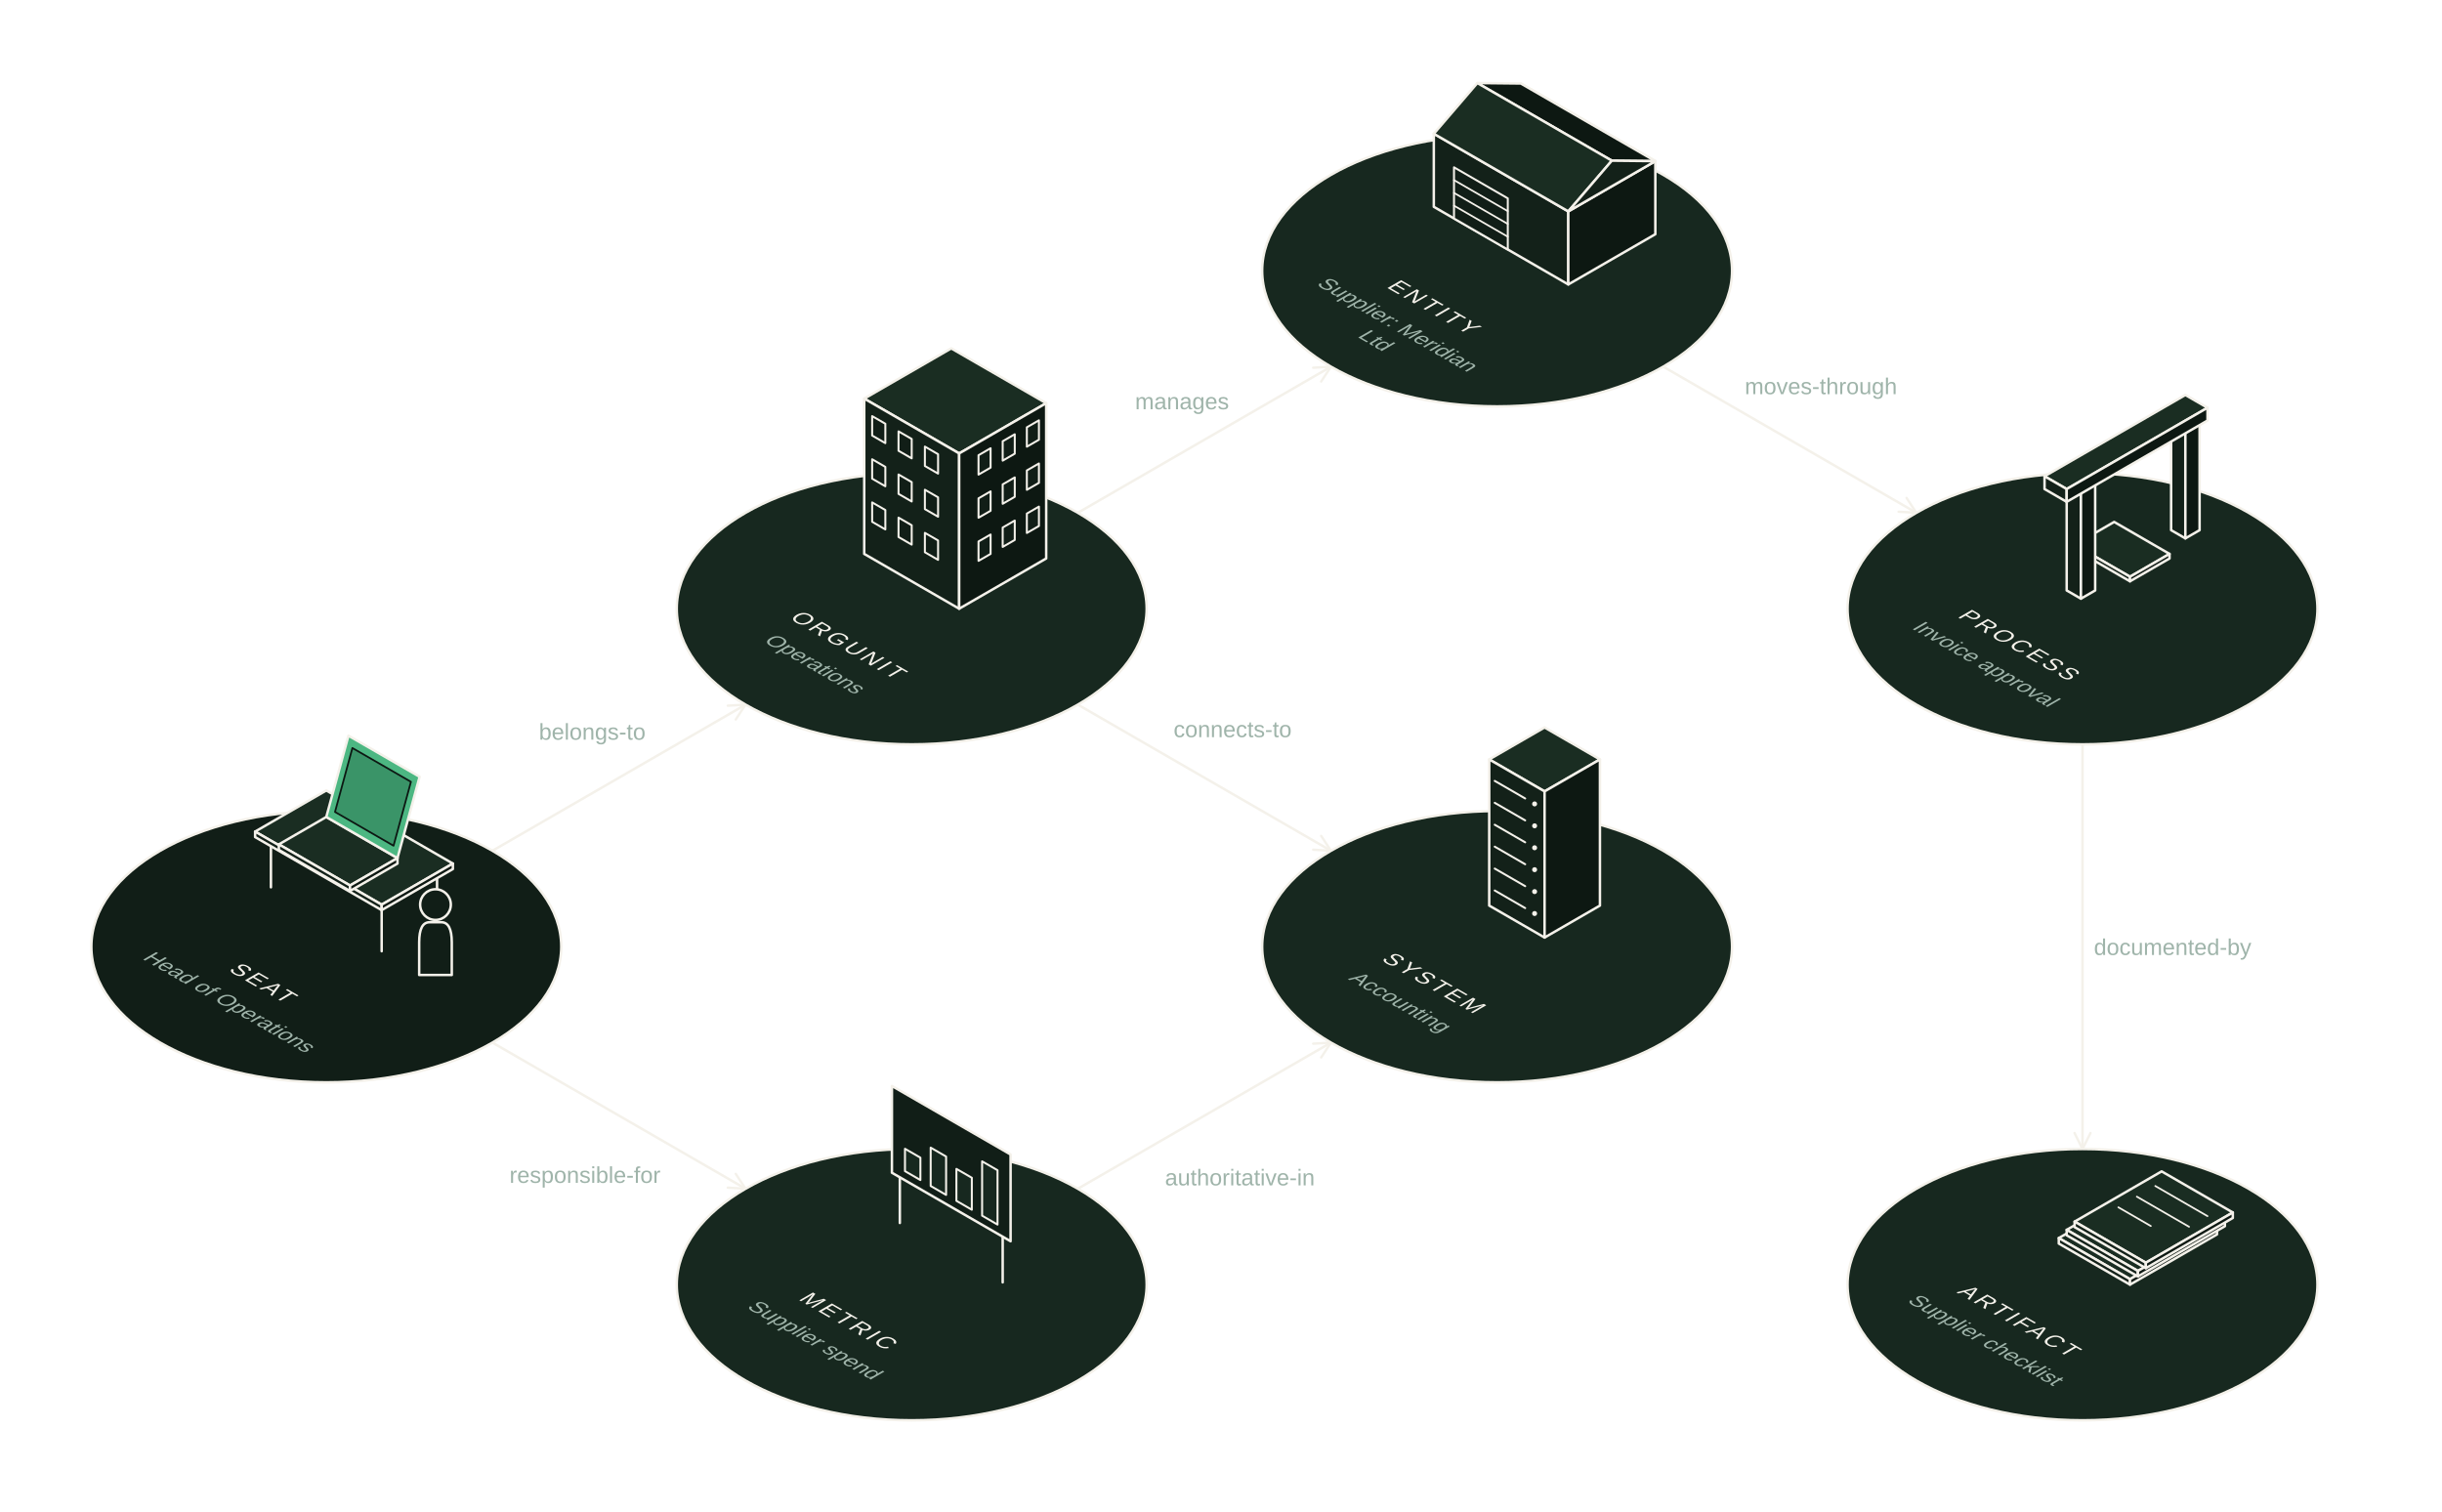
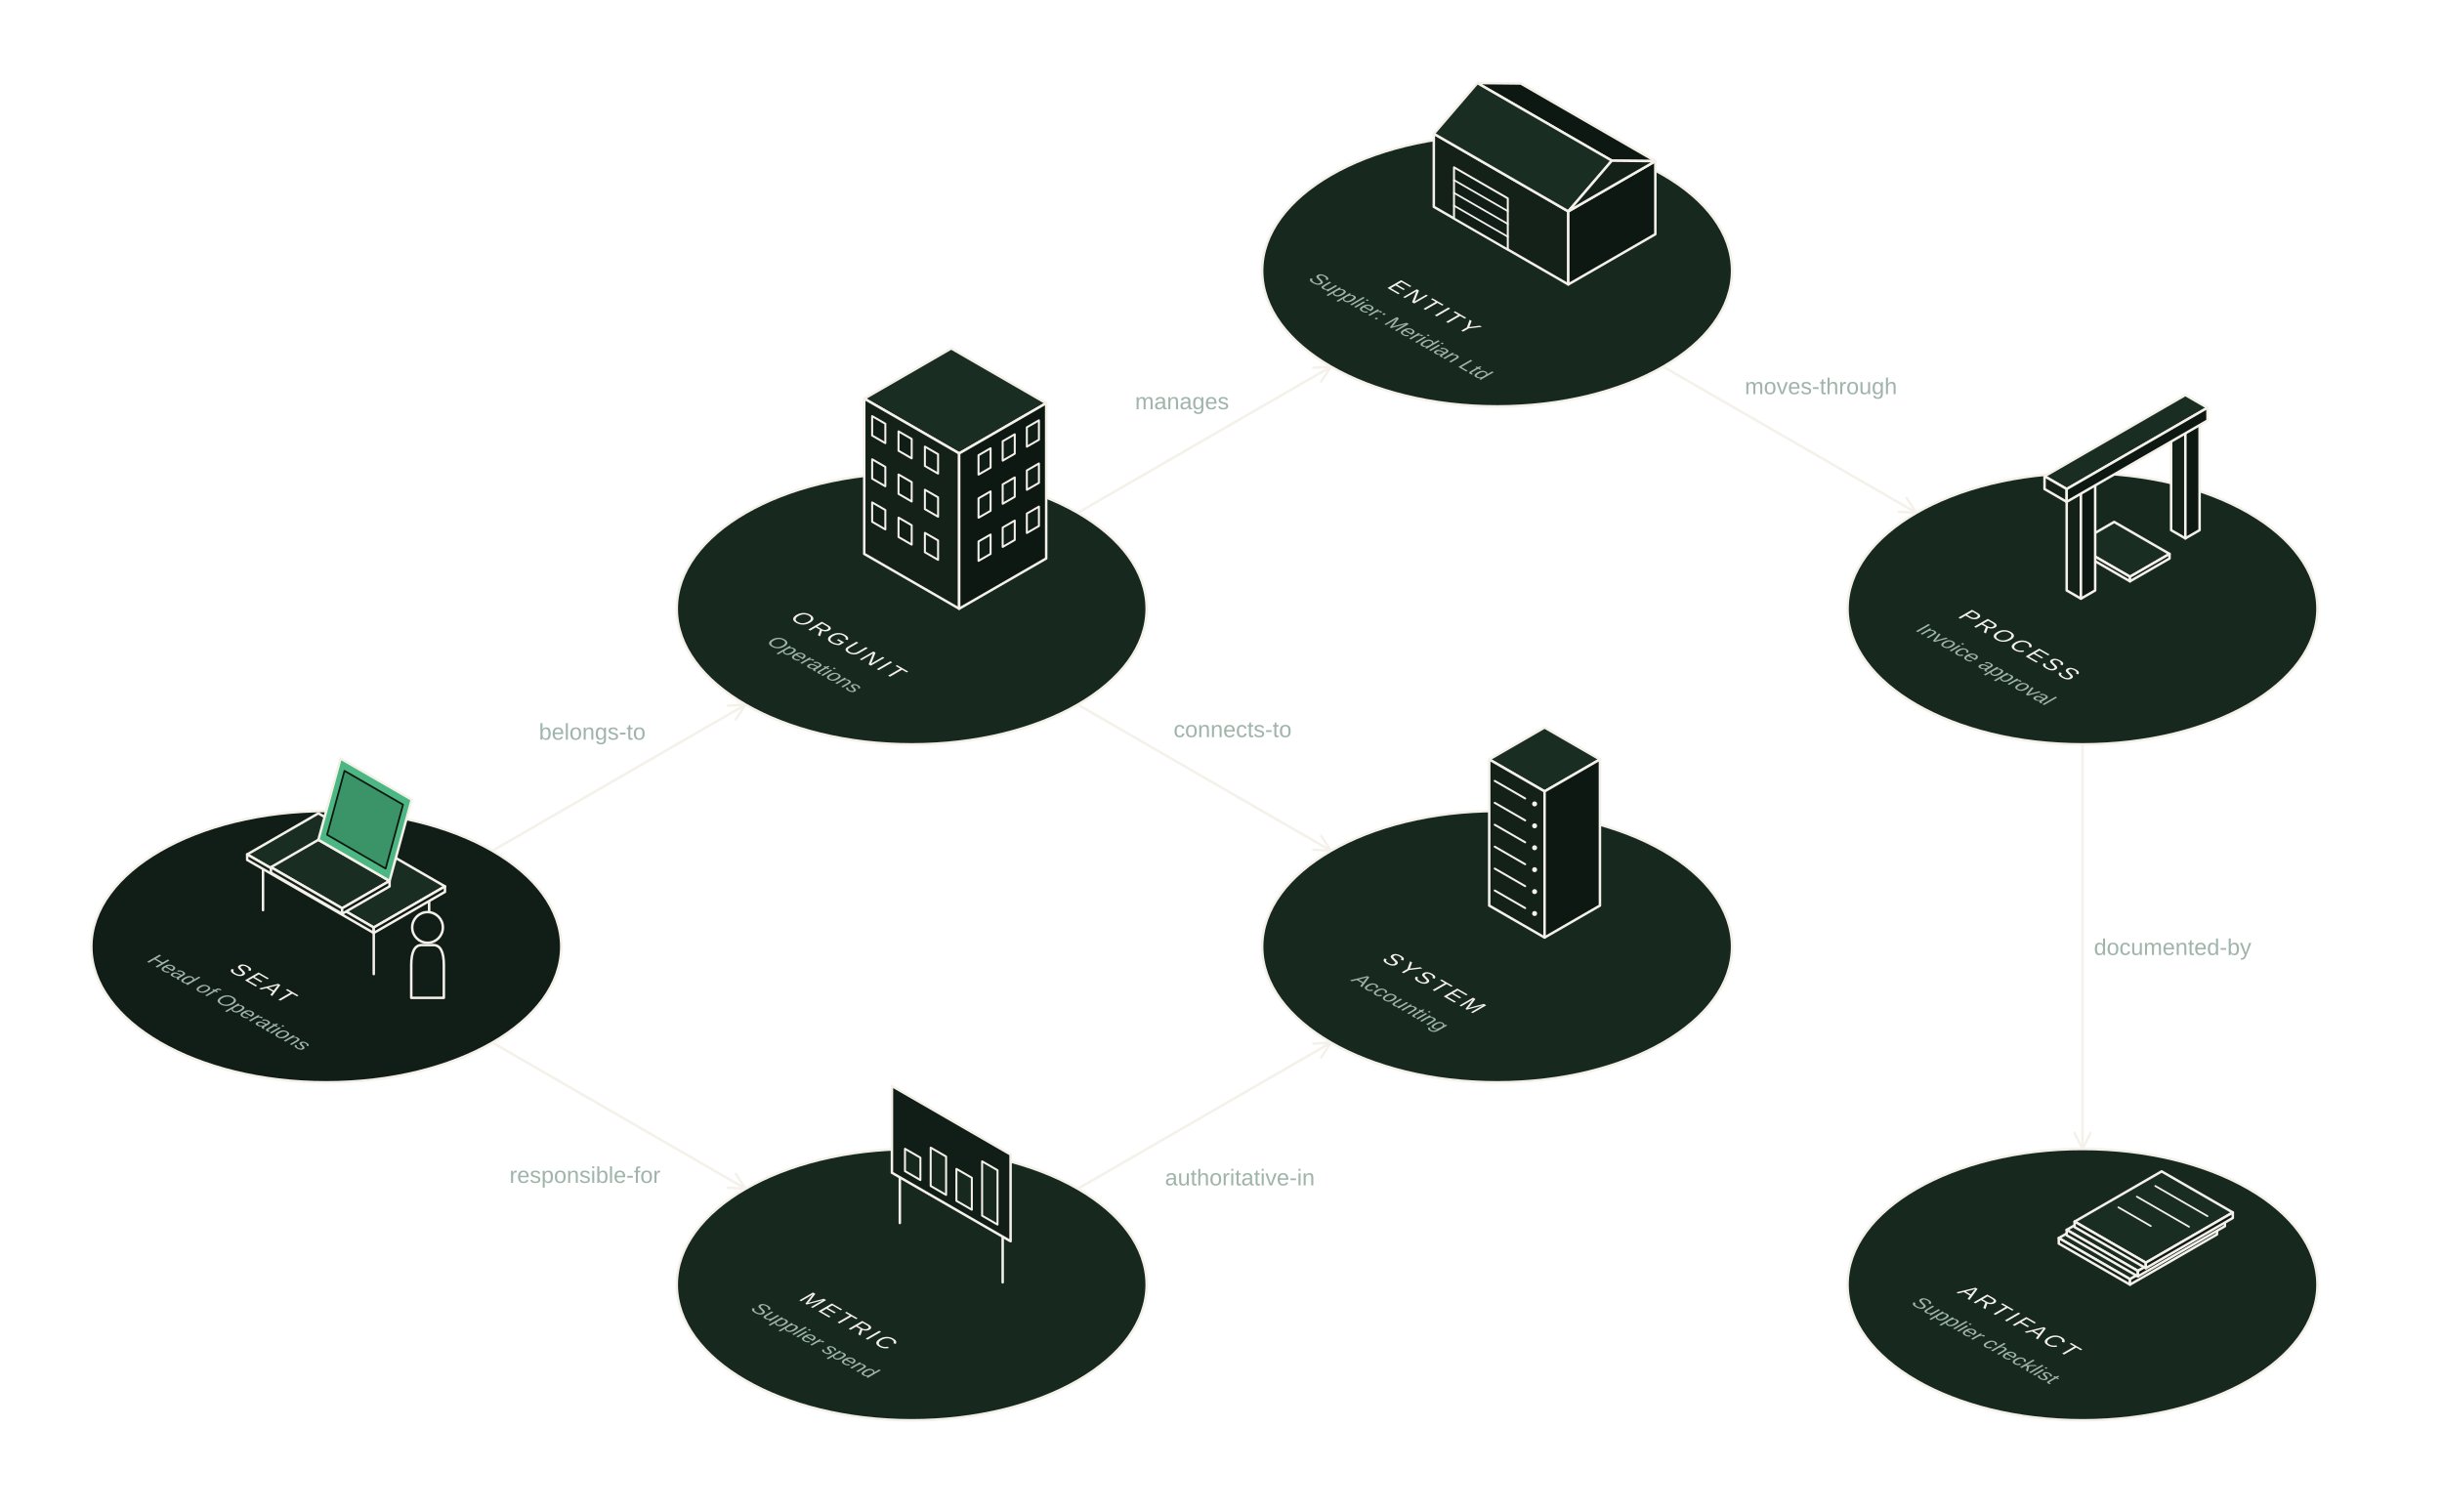
<svg xmlns="http://www.w3.org/2000/svg" viewBox="-157.17 -456.02 1176.26 728.16" width="100%" role="img" aria-labelledby="company-ontology-t company-ontology-d" style="display:block;height:auto;max-width:100%" stroke-linejoin="round" stroke-linecap="round">
  <defs>
    <marker id="arrow" viewBox="0 0 10 10" refX="9" refY="5" markerWidth="8" markerHeight="8" orient="auto-start-reverse">
      <path d="M1,1 L9,5 L1,9" fill="none" stroke="#f4f1ea" stroke-width="1.2" stroke-linejoin="round" />
    </marker>
    <marker id="arrow-accent" viewBox="0 0 10 10" refX="9" refY="5" markerWidth="8" markerHeight="8" orient="auto-start-reverse">
      <path d="M1,1 L9,5 L1,9" fill="none" stroke="#4cb782" stroke-width="1.3" stroke-linejoin="round" />
    </marker>
  </defs>
  <line x1="80.02" y1="-46.2" x2="201.96" y2="-116.6" stroke="#f4f1ea" stroke-width="1.2" marker-end="url(#arrow)" />
  <line x1="80.02" y1="46.2" x2="201.96" y2="116.6" stroke="#f4f1ea" stroke-width="1.2" marker-end="url(#arrow)" />
  <line x1="362" y1="116.6" x2="483.94" y2="46.2" stroke="#f4f1ea" stroke-width="1.2" marker-end="url(#arrow)" />
  <line x1="362" y1="-116.6" x2="483.94" y2="-46.2" stroke="#f4f1ea" stroke-width="1.2" marker-end="url(#arrow)" />
  <line x1="362" y1="-209" x2="483.94" y2="-279.4" stroke="#f4f1ea" stroke-width="1.2" marker-end="url(#arrow)" />
  <line x1="643.98" y1="-279.4" x2="765.91" y2="-209" stroke="#f4f1ea" stroke-width="1.2" marker-end="url(#arrow)" />
  <line x1="845.93" y1="-97.46" x2="845.93" y2="97.46" stroke="#f4f1ea" stroke-width="1.2" marker-end="url(#arrow)" />
  <ellipse cx="563.96" cy="-325.6" rx="113.17" ry="65.34" fill="#17281f" stroke="#f4f1ea" stroke-width="1.2" />
  <ellipse cx="281.98" cy="-162.8" rx="113.17" ry="65.34" fill="#17281f" stroke="#f4f1ea" stroke-width="1.2" />
  <ellipse cx="845.93" cy="-162.8" rx="113.17" ry="65.34" fill="#17281f" stroke="#f4f1ea" stroke-width="1.2" />
  <polygon points="575.39,-415.8 640.17,-378.4 598.25,-354.2 533.47,-391.6" fill="#1a2d22" stroke="#f4f1ea" stroke-width="1.2" />
  <polygon points="533.47,-391.6 598.25,-354.2 598.25,-319 533.47,-356.4" fill="#132119" stroke="#f4f1ea" stroke-width="1.2" />
  <polygon points="640.17,-378.4 598.25,-354.2 598.25,-319 640.17,-343.2" fill="#0d1812" stroke="#f4f1ea" stroke-width="1.2" />
  <polygon points="575.39,-415.8 554.43,-416.02 619.21,-378.62 640.17,-378.4" fill="#0d1812" stroke="#f4f1ea" stroke-width="1.2" />
  <polygon points="554.43,-416.02 533.47,-391.6 598.25,-354.2 619.21,-378.62" fill="#1a2d22" stroke="#f4f1ea" stroke-width="1.2" />
  <polygon points="640.17,-378.4 619.21,-378.62 598.25,-354.2" fill="#132119" stroke="#f4f1ea" stroke-width="1.2" />
  <polygon points="543.19,-350.79 569.1,-335.83 569.1,-360.47 543.19,-375.43" fill="#111e17" stroke="#f4f1ea" stroke-width="0.96" />
  <line x1="543.19" y1="-356.95" x2="569.1" y2="-341.99" stroke="#f4f1ea" stroke-width="0.84" />
  <line x1="543.19" y1="-363.11" x2="569.1" y2="-348.15" stroke="#f4f1ea" stroke-width="0.84" />
  <line x1="543.19" y1="-369.27" x2="569.1" y2="-354.31" stroke="#f4f1ea" stroke-width="0.84" />
  <ellipse cx="0" cy="0" rx="113.17" ry="65.34" fill="#111e17" stroke="#f4f1ea" stroke-width="1.2" />
  <ellipse cx="563.96" cy="0" rx="113.17" ry="65.34" fill="#17281f" stroke="#f4f1ea" stroke-width="1.2" />
  <polygon points="861.18,-204.6 887.85,-189.2 868.8,-178.2 842.12,-193.6" fill="#1a2d22" stroke="#f4f1ea" stroke-width="1.2" />
  <polygon points="842.12,-193.6 868.8,-178.2 868.8,-176 842.12,-191.4" fill="#132119" stroke="#f4f1ea" stroke-width="1.2" />
  <polygon points="887.85,-189.2 868.8,-178.2 868.8,-176 887.85,-187" fill="#0d1812" stroke="#f4f1ea" stroke-width="1.2" />
  <polygon points="301.03,-288.2 346.76,-261.8 304.84,-237.6 259.11,-264" fill="#1a2d22" stroke="#f4f1ea" stroke-width="1.2" />
  <polygon points="259.11,-264 304.84,-237.6 304.84,-162.8 259.11,-189.2" fill="#132119" stroke="#f4f1ea" stroke-width="1.2" />
  <polygon points="346.76,-261.8 304.84,-237.6 304.84,-162.8 346.76,-187" fill="#0d1812" stroke="#f4f1ea" stroke-width="1.2" />
  <polygon points="262.93,-246.22 269.28,-242.55 269.28,-251.9 262.93,-255.57" fill="#111e17" stroke="#f4f1ea" stroke-width="0.96" />
  <polygon points="275.63,-238.88 281.98,-235.22 281.98,-244.57 275.63,-248.23" fill="#111e17" stroke="#f4f1ea" stroke-width="0.96" />
  <polygon points="288.33,-231.55 294.68,-227.88 294.68,-237.23 288.33,-240.9" fill="#111e17" stroke="#f4f1ea" stroke-width="0.96" />
  <polygon points="343.26,-244.2 337.44,-240.84 337.44,-250.19 343.26,-253.55" fill="#111e17" stroke="#f4f1ea" stroke-width="0.96" />
  <polygon points="331.62,-237.48 325.8,-234.12 325.8,-243.47 331.62,-246.83" fill="#111e17" stroke="#f4f1ea" stroke-width="0.96" />
  <polygon points="319.98,-230.76 314.16,-227.39 314.16,-236.74 319.98,-240.11" fill="#111e17" stroke="#f4f1ea" stroke-width="0.96" />
  <polygon points="262.93,-225.44 269.28,-221.77 269.28,-231.12 262.93,-234.79" fill="#111e17" stroke="#f4f1ea" stroke-width="0.96" />
  <polygon points="275.63,-218.11 281.98,-214.44 281.98,-223.79 275.63,-227.46" fill="#111e17" stroke="#f4f1ea" stroke-width="0.96" />
  <polygon points="288.33,-210.77 294.68,-207.11 294.68,-216.46 288.33,-220.12" fill="#111e17" stroke="#f4f1ea" stroke-width="0.96" />
  <polygon points="343.26,-223.42 337.44,-220.06 337.44,-229.41 343.26,-232.77" fill="#111e17" stroke="#f4f1ea" stroke-width="0.96" />
  <polygon points="331.62,-216.7 325.8,-213.34 325.8,-222.69 331.62,-226.05" fill="#111e17" stroke="#f4f1ea" stroke-width="0.96" />
  <polygon points="319.98,-209.98 314.16,-206.62 314.16,-215.97 319.98,-219.33" fill="#111e17" stroke="#f4f1ea" stroke-width="0.96" />
  <polygon points="262.93,-204.66 269.28,-200.99 269.28,-210.34 262.93,-214.01" fill="#111e17" stroke="#f4f1ea" stroke-width="0.96" />
  <polygon points="275.63,-197.33 281.98,-193.66 281.98,-203.01 275.63,-206.68" fill="#111e17" stroke="#f4f1ea" stroke-width="0.96" />
  <polygon points="288.33,-189.99 294.68,-186.33 294.68,-195.68 288.33,-199.34" fill="#111e17" stroke="#f4f1ea" stroke-width="0.96" />
  <polygon points="343.26,-202.64 337.44,-199.28 337.44,-208.63 343.26,-211.99" fill="#111e17" stroke="#f4f1ea" stroke-width="0.96" />
  <polygon points="331.62,-195.92 325.8,-192.56 325.8,-201.91 331.62,-205.27" fill="#111e17" stroke="#f4f1ea" stroke-width="0.96" />
  <polygon points="319.98,-189.2 314.16,-185.84 314.16,-195.19 319.98,-198.55" fill="#111e17" stroke="#f4f1ea" stroke-width="0.96" />
  <polygon points="895.47,-257.4 902.33,-253.44 895.47,-249.48 888.61,-253.44" fill="#1a2d22" stroke="#f4f1ea" stroke-width="1.2" />
  <polygon points="888.61,-253.44 895.47,-249.48 895.47,-196.68 888.61,-200.64" fill="#132119" stroke="#f4f1ea" stroke-width="1.2" />
  <polygon points="902.33,-253.44 895.47,-249.48 895.47,-196.68 902.33,-200.64" fill="#0d1812" stroke="#f4f1ea" stroke-width="1.2" />
  <polygon points="845.17,-228.36 852.03,-224.4 845.17,-220.44 838.31,-224.4" fill="#1a2d22" stroke="#f4f1ea" stroke-width="1.2" />
  <polygon points="838.31,-224.4 845.17,-220.44 845.17,-167.64 838.31,-171.6" fill="#132119" stroke="#f4f1ea" stroke-width="1.2" />
  <polygon points="852.03,-224.4 845.17,-220.44 845.17,-167.64 852.03,-171.6" fill="#0d1812" stroke="#f4f1ea" stroke-width="1.2" />
  <polygon points="895.47,-265.76 906.14,-259.6 838.31,-220.44 827.64,-226.6" fill="#1a2d22" stroke="#f4f1ea" stroke-width="1.2" />
  <polygon points="827.64,-226.6 838.31,-220.44 838.31,-214.28 827.64,-220.44" fill="#132119" stroke="#f4f1ea" stroke-width="1.2" />
  <polygon points="906.14,-259.6 838.31,-220.44 838.31,-214.28 906.14,-253.44" fill="#0d1812" stroke="#f4f1ea" stroke-width="1.2" />
  <ellipse cx="281.98" cy="162.8" rx="113.17" ry="65.34" fill="#17281f" stroke="#f4f1ea" stroke-width="1.2" />
  <ellipse cx="845.93" cy="162.8" rx="113.17" ry="65.34" fill="#17281f" stroke="#f4f1ea" stroke-width="1.2" />
  <polygon points="586.82,-105.6 613.49,-90.2 586.82,-74.8 560.15,-90.2" fill="#1a2d22" stroke="#f4f1ea" stroke-width="1.2" />
  <polygon points="560.15,-90.2 586.82,-74.8 586.82,-4.4 560.15,-19.8" fill="#132119" stroke="#f4f1ea" stroke-width="1.2" />
  <polygon points="613.49,-90.2 586.82,-74.8 586.82,-4.4 613.49,-19.8" fill="#0d1812" stroke="#f4f1ea" stroke-width="1.2" />
  <line x1="562.81" y1="-27.06" x2="577.48" y2="-18.59" stroke="#f4f1ea" stroke-width="0.96" />
  <ellipse cx="582.02" cy="-15.97" rx="1.21" ry="1.21" fill="#f4f1ea" stroke="none" stroke-width="1.2" />
  <line x1="562.81" y1="-37.62" x2="577.48" y2="-29.15" stroke="#f4f1ea" stroke-width="0.96" />
  <ellipse cx="582.02" cy="-26.53" rx="1.21" ry="1.21" fill="#f4f1ea" stroke="none" stroke-width="1.2" />
  <line x1="562.81" y1="-48.18" x2="577.48" y2="-39.71" stroke="#f4f1ea" stroke-width="0.96" />
  <ellipse cx="582.02" cy="-37.09" rx="1.21" ry="1.21" fill="#f4f1ea" stroke="none" stroke-width="1.2" />
  <line x1="562.81" y1="-58.74" x2="577.48" y2="-50.27" stroke="#f4f1ea" stroke-width="0.96" />
  <ellipse cx="582.02" cy="-47.65" rx="1.21" ry="1.21" fill="#f4f1ea" stroke="none" stroke-width="1.2" />
  <line x1="562.81" y1="-69.3" x2="577.48" y2="-60.83" stroke="#f4f1ea" stroke-width="0.96" />
  <ellipse cx="582.02" cy="-58.21" rx="1.21" ry="1.21" fill="#f4f1ea" stroke="none" stroke-width="1.2" />
  <line x1="562.81" y1="-79.86" x2="577.48" y2="-71.39" stroke="#f4f1ea" stroke-width="0.96" />
  <ellipse cx="582.02" cy="-68.77" rx="1.21" ry="1.21" fill="#f4f1ea" stroke="none" stroke-width="1.2" />
-   <line x1="0" y1="-44" x2="0" y2="-68.2" stroke="#f4f1ea" stroke-width="1.2" />
-   <line x1="53.35" y1="-13.2" x2="53.35" y2="-37.4" stroke="#f4f1ea" stroke-width="1.2" />
-   <line x1="-26.67" y1="-28.6" x2="-26.67" y2="-52.8" stroke="#f4f1ea" stroke-width="1.2" />
-   <line x1="26.67" y1="2.2" x2="26.67" y2="-22" stroke="#f4f1ea" stroke-width="1.2" />
-   <polygon points="0,-75.24 60.97,-40.04 26.67,-20.24 -34.29,-55.44" fill="#1a2d22" stroke="#f4f1ea" stroke-width="1.2" />
-   <polygon points="-34.29,-55.44 26.67,-20.24 26.67,-17.6 -34.29,-52.8" fill="#132119" stroke="#f4f1ea" stroke-width="1.2" />
-   <polygon points="60.97,-40.04 26.67,-20.24 26.67,-17.6 60.97,-37.4" fill="#0d1812" stroke="#f4f1ea" stroke-width="1.2" />
-   <polygon points="0,-62.48 34.29,-42.68 11.43,-29.48 -22.86,-49.28" fill="#1a2d22" stroke="#f4f1ea" stroke-width="1.2" />
-   <polygon points="-22.86,-49.28 11.43,-29.48 11.43,-26.84 -22.86,-46.64" fill="#132119" stroke="#f4f1ea" stroke-width="1.2" />
-   <polygon points="34.29,-42.68 11.43,-29.48 11.43,-26.84 34.29,-40.04" fill="#0d1812" stroke="#f4f1ea" stroke-width="1.2" />
-   <polygon points="0,-62.48 34.29,-42.68 44.96,-81.84 10.67,-101.64" fill="#4cb782" stroke="#f4f1ea" stroke-width="1.2" />
-   <polygon points="4.19,-64.9 32.39,-48.62 40.77,-79.42 12.57,-95.7" fill="#3a9468" stroke="#0c1712" stroke-width="0.84" />
-   <path d="M44.74,13.64 L44.74,-2.11 Q44.74,-11.77 49.76,-11.77 L55.42,-11.77 Q60.44,-11.77 60.44,-2.11 L60.44,13.64 Z" fill="#111e17" stroke="#f4f1ea" stroke-width="1.2" />
-   <ellipse cx="52.59" cy="-20.27" rx="7.39" ry="7.39" fill="#111e17" stroke="#f4f1ea" stroke-width="1.2" />
+   <line x1="-3.81" y1="-33" x2="-3.81" y2="-57.2" stroke="#f4f1ea" stroke-width="1.2" />
+   <line x1="49.54" y1="-2.2" x2="49.54" y2="-26.4" stroke="#f4f1ea" stroke-width="1.2" />
+   <line x1="-30.48" y1="-17.6" x2="-30.48" y2="-41.8" stroke="#f4f1ea" stroke-width="1.2" />
+   <line x1="22.86" y1="13.2" x2="22.86" y2="-11" stroke="#f4f1ea" stroke-width="1.2" />
+   <polygon points="-3.81,-64.24 57.16,-29.04 22.86,-9.24 -38.11,-44.44" fill="#1a2d22" stroke="#f4f1ea" stroke-width="1.2" />
+   <polygon points="-38.11,-44.44 22.86,-9.24 22.86,-6.6 -38.11,-41.8" fill="#132119" stroke="#f4f1ea" stroke-width="1.2" />
+   <polygon points="57.16,-29.04 22.86,-9.24 22.86,-6.6 57.16,-26.4" fill="#0d1812" stroke="#f4f1ea" stroke-width="1.2" />
+   <polygon points="-3.81,-51.48 30.48,-31.68 7.62,-18.48 -26.67,-38.28" fill="#1a2d22" stroke="#f4f1ea" stroke-width="1.2" />
+   <polygon points="-26.67,-38.28 7.62,-18.48 7.62,-15.84 -26.67,-35.64" fill="#132119" stroke="#f4f1ea" stroke-width="1.2" />
+   <polygon points="30.48,-31.68 7.62,-18.48 7.62,-15.84 30.48,-29.04" fill="#0d1812" stroke="#f4f1ea" stroke-width="1.2" />
+   <polygon points="-3.81,-51.48 30.48,-31.68 41.15,-70.84 6.86,-90.64" fill="#4cb782" stroke="#f4f1ea" stroke-width="1.2" />
+   <polygon points="0.38,-53.9 28.58,-37.62 36.96,-68.42 8.76,-84.7" fill="#3a9468" stroke="#0c1712" stroke-width="0.84" />
+   <path d="M40.92,24.64 L40.92,8.89 Q40.92,-0.77 45.94,-0.77 L51.6,-0.77 Q56.62,-0.77 56.62,8.89 L56.62,24.64 Z" fill="#111e17" stroke="#f4f1ea" stroke-width="1.2" />
+   <ellipse cx="48.77" cy="-9.27" rx="7.39" ry="7.39" fill="#111e17" stroke="#f4f1ea" stroke-width="1.2" />
  <polygon points="876.42,116.16 910.71,135.96 868.8,160.16 834.5,140.36" fill="#1a2d22" stroke="#f4f1ea" stroke-width="1.2" />
  <polygon points="834.5,140.36 868.8,160.16 868.8,162.8 834.5,143" fill="#132119" stroke="#f4f1ea" stroke-width="1.2" />
  <polygon points="910.71,135.96 868.8,160.16 868.8,162.8 910.71,138.6" fill="#0d1812" stroke="#f4f1ea" stroke-width="1.2" />
  <polygon points="880.23,112.2 914.52,132 872.61,156.2 838.31,136.4" fill="#1a2d22" stroke="#f4f1ea" stroke-width="1.2" />
  <polygon points="838.31,136.4 872.61,156.2 872.61,158.84 838.31,139.04" fill="#132119" stroke="#f4f1ea" stroke-width="1.2" />
  <polygon points="914.52,132 872.61,156.2 872.61,158.84 914.52,134.64" fill="#0d1812" stroke="#f4f1ea" stroke-width="1.2" />
  <polygon points="884.04,108.24 918.33,128.04 876.42,152.24 842.12,132.44" fill="#1a2d22" stroke="#f4f1ea" stroke-width="1.2" />
  <polygon points="842.12,132.44 876.42,152.24 876.42,154.88 842.12,135.08" fill="#132119" stroke="#f4f1ea" stroke-width="1.2" />
  <polygon points="918.33,128.04 876.42,152.24 876.42,154.88 918.33,130.68" fill="#0d1812" stroke="#f4f1ea" stroke-width="1.2" />
  <line x1="880.99" y1="115.28" x2="906.14" y2="129.8" stroke="#f4f1ea" stroke-width="0.84" />
  <line x1="872.1" y1="120.41" x2="897.25" y2="134.93" stroke="#f4f1ea" stroke-width="0.84" />
  <line x1="863.21" y1="125.55" x2="878.83" y2="134.57" stroke="#f4f1ea" stroke-width="0.84" />
  <line x1="276.26" y1="133.1" x2="276.26" y2="111.1" stroke="#f4f1ea" stroke-width="1.2" />
  <line x1="325.8" y1="161.7" x2="325.8" y2="139.7" stroke="#f4f1ea" stroke-width="1.2" />
  <polygon points="272.45,108.9 329.61,141.9 329.61,100.1 272.45,67.1" fill="#111e17" stroke="#f4f1ea" stroke-width="1.2" />
  <polygon points="278.74,108.13 286.17,112.42 286.17,101.64 278.74,97.35" fill="#17281f" stroke="#f4f1ea" stroke-width="0.96" />
  <polygon points="291.12,115.28 298.55,119.57 298.55,101.09 291.12,96.8" fill="#17281f" stroke="#f4f1ea" stroke-width="0.96" />
  <polygon points="303.51,122.43 310.94,126.72 310.94,111.32 303.51,107.03" fill="#17281f" stroke="#f4f1ea" stroke-width="0.96" />
  <polygon points="315.89,129.58 323.32,133.87 323.32,107.69 315.89,103.4" fill="#17281f" stroke="#f4f1ea" stroke-width="0.96" />
  <text x="0" y="0" transform="matrix(0.8660254,0.5,-0.8660254,0.5,-33.61,19.4)" font-family="Switzer, 'SF Pro Text', 'Helvetica Neue', Arial, sans-serif" font-size="11" font-weight="500" fill="#f4f1ea" text-anchor="middle" letter-spacing="1.4">SEAT</text>
-   <text x="0" y="0" transform="matrix(0.8660254,0.5,-0.8660254,0.5,-49.46,28.55)" font-family="Switzer, 'SF Pro Text', 'Helvetica Neue', Arial, sans-serif" font-size="10.5" font-weight="400" fill="#9fb4aa" text-anchor="middle">Head of Operations</text>
+   <text x="0" y="0" transform="matrix(0.8660254,0.5,-0.8660254,0.5,-49.46,28.55)" font-family="Switzer, 'SF Pro Text', 'Helvetica Neue', Arial, sans-serif" font-size="10" font-weight="400" fill="#9fb4aa" text-anchor="middle">Head of Operations</text>
  <text x="0" y="0" transform="matrix(0.8660254,0.5,-0.8660254,0.5,248.37,-143.4)" font-family="Switzer, 'SF Pro Text', 'Helvetica Neue', Arial, sans-serif" font-size="11" font-weight="500" fill="#f4f1ea" text-anchor="middle" letter-spacing="1.4">ORGUNIT</text>
-   <text x="0" y="0" transform="matrix(0.8660254,0.5,-0.8660254,0.5,232.52,-134.25)" font-family="Switzer, 'SF Pro Text', 'Helvetica Neue', Arial, sans-serif" font-size="10.5" font-weight="400" fill="#9fb4aa" text-anchor="middle">Operations</text>
+   <text x="0" y="0" transform="matrix(0.8660254,0.5,-0.8660254,0.5,232.52,-134.25)" font-family="Switzer, 'SF Pro Text', 'Helvetica Neue', Arial, sans-serif" font-size="10" font-weight="400" fill="#9fb4aa" text-anchor="middle">Operations</text>
  <text x="0" y="0" transform="matrix(0.8660254,0.5,-0.8660254,0.5,248.37,182.2)" font-family="Switzer, 'SF Pro Text', 'Helvetica Neue', Arial, sans-serif" font-size="11" font-weight="500" fill="#f4f1ea" text-anchor="middle" letter-spacing="1.4">METRIC</text>
-   <text x="0" y="0" transform="matrix(0.8660254,0.5,-0.8660254,0.5,232.52,191.35)" font-family="Switzer, 'SF Pro Text', 'Helvetica Neue', Arial, sans-serif" font-size="10.5" font-weight="400" fill="#9fb4aa" text-anchor="middle">Supplier spend</text>
+   <text x="0" y="0" transform="matrix(0.8660254,0.5,-0.8660254,0.5,232.52,191.35)" font-family="Switzer, 'SF Pro Text', 'Helvetica Neue', Arial, sans-serif" font-size="10" font-weight="400" fill="#9fb4aa" text-anchor="middle">Supplier spend</text>
  <text x="0" y="0" transform="matrix(0.8660254,0.5,-0.8660254,0.5,530.35,19.4)" font-family="Switzer, 'SF Pro Text', 'Helvetica Neue', Arial, sans-serif" font-size="11" font-weight="500" fill="#f4f1ea" text-anchor="middle" letter-spacing="1.4">SYSTEM</text>
-   <text x="0" y="0" transform="matrix(0.8660254,0.5,-0.8660254,0.5,514.5,28.55)" font-family="Switzer, 'SF Pro Text', 'Helvetica Neue', Arial, sans-serif" font-size="10.5" font-weight="400" fill="#9fb4aa" text-anchor="middle">Accounting</text>
+   <text x="0" y="0" transform="matrix(0.8660254,0.5,-0.8660254,0.5,514.5,28.55)" font-family="Switzer, 'SF Pro Text', 'Helvetica Neue', Arial, sans-serif" font-size="10" font-weight="400" fill="#9fb4aa" text-anchor="middle">Accounting</text>
  <text x="0" y="0" transform="matrix(0.8660254,0.5,-0.8660254,0.5,530.35,-306.2)" font-family="Switzer, 'SF Pro Text', 'Helvetica Neue', Arial, sans-serif" font-size="11" font-weight="500" fill="#f4f1ea" text-anchor="middle" letter-spacing="1.4">ENTITY</text>
-   <text x="0" y="0" transform="matrix(0.8660254,0.5,-0.8660254,0.5,514.5,-297.05)" font-family="Switzer, 'SF Pro Text', 'Helvetica Neue', Arial, sans-serif" font-size="10.5" font-weight="400" fill="#9fb4aa" text-anchor="middle">
-     <tspan x="0" dy="0">Supplier: Meridian</tspan>
-     <tspan x="0" dy="13.65">Ltd</tspan>
-   </text>
+   <text x="0" y="0" transform="matrix(0.8660254,0.5,-0.8660254,0.5,514.5,-297.05)" font-family="Switzer, 'SF Pro Text', 'Helvetica Neue', Arial, sans-serif" font-size="10" font-weight="400" fill="#9fb4aa" text-anchor="middle">Supplier: Meridian Ltd</text>
  <text x="0" y="0" transform="matrix(0.8660254,0.5,-0.8660254,0.5,812.32,-143.4)" font-family="Switzer, 'SF Pro Text', 'Helvetica Neue', Arial, sans-serif" font-size="11" font-weight="500" fill="#f4f1ea" text-anchor="middle" letter-spacing="1.4">PROCESS</text>
-   <text x="0" y="0" transform="matrix(0.8660254,0.5,-0.8660254,0.5,796.48,-134.25)" font-family="Switzer, 'SF Pro Text', 'Helvetica Neue', Arial, sans-serif" font-size="10.5" font-weight="400" fill="#9fb4aa" text-anchor="middle">Invoice approval</text>
+   <text x="0" y="0" transform="matrix(0.8660254,0.5,-0.8660254,0.5,796.48,-134.25)" font-family="Switzer, 'SF Pro Text', 'Helvetica Neue', Arial, sans-serif" font-size="10" font-weight="400" fill="#9fb4aa" text-anchor="middle">Invoice approval</text>
  <text x="0" y="0" transform="matrix(0.8660254,0.5,-0.8660254,0.5,812.32,182.2)" font-family="Switzer, 'SF Pro Text', 'Helvetica Neue', Arial, sans-serif" font-size="11" font-weight="500" fill="#f4f1ea" text-anchor="middle" letter-spacing="1.4">ARTIFACT</text>
-   <text x="0" y="0" transform="matrix(0.8660254,0.5,-0.8660254,0.5,796.48,191.35)" font-family="Switzer, 'SF Pro Text', 'Helvetica Neue', Arial, sans-serif" font-size="10.5" font-weight="400" fill="#9fb4aa" text-anchor="middle">Supplier checklist</text>
+   <text x="0" y="0" transform="matrix(0.8660254,0.5,-0.8660254,0.5,796.48,191.35)" font-family="Switzer, 'SF Pro Text', 'Helvetica Neue', Arial, sans-serif" font-size="10" font-weight="400" fill="#9fb4aa" text-anchor="middle">Supplier checklist</text>
  <text x="128.109" y="-103.711" font-family="Switzer, 'SF Pro Text', 'Helvetica Neue', Arial, sans-serif" font-size="11" font-weight="400" fill="#9fb4aa" text-anchor="middle" dy="4">belongs-to</text>
  <text x="124.609" y="109.774" font-family="Switzer, 'SF Pro Text', 'Helvetica Neue', Arial, sans-serif" font-size="11" font-weight="400" fill="#9fb4aa" text-anchor="middle" dy="4">responsible-for</text>
  <text x="440.051" y="110.986" font-family="Switzer, 'SF Pro Text', 'Helvetica Neue', Arial, sans-serif" font-size="11" font-weight="400" fill="#9fb4aa" text-anchor="middle" dy="4">authoritative-in</text>
  <text x="436.551" y="-104.924" font-family="Switzer, 'SF Pro Text', 'Helvetica Neue', Arial, sans-serif" font-size="11" font-weight="400" fill="#9fb4aa" text-anchor="middle" dy="4">connects-to</text>
  <text x="412.189" y="-262.874" font-family="Switzer, 'SF Pro Text', 'Helvetica Neue', Arial, sans-serif" font-size="11" font-weight="400" fill="#9fb4aa" text-anchor="middle" dy="4">manages</text>
  <text x="719.927" y="-270.149" font-family="Switzer, 'SF Pro Text', 'Helvetica Neue', Arial, sans-serif" font-size="11" font-weight="400" fill="#9fb4aa" text-anchor="middle" dy="4">moves-through</text>
  <text x="889.33" y="0" font-family="Switzer, 'SF Pro Text', 'Helvetica Neue', Arial, sans-serif" font-size="11" font-weight="400" fill="#9fb4aa" text-anchor="middle" dy="4">documented-by</text>
</svg>
